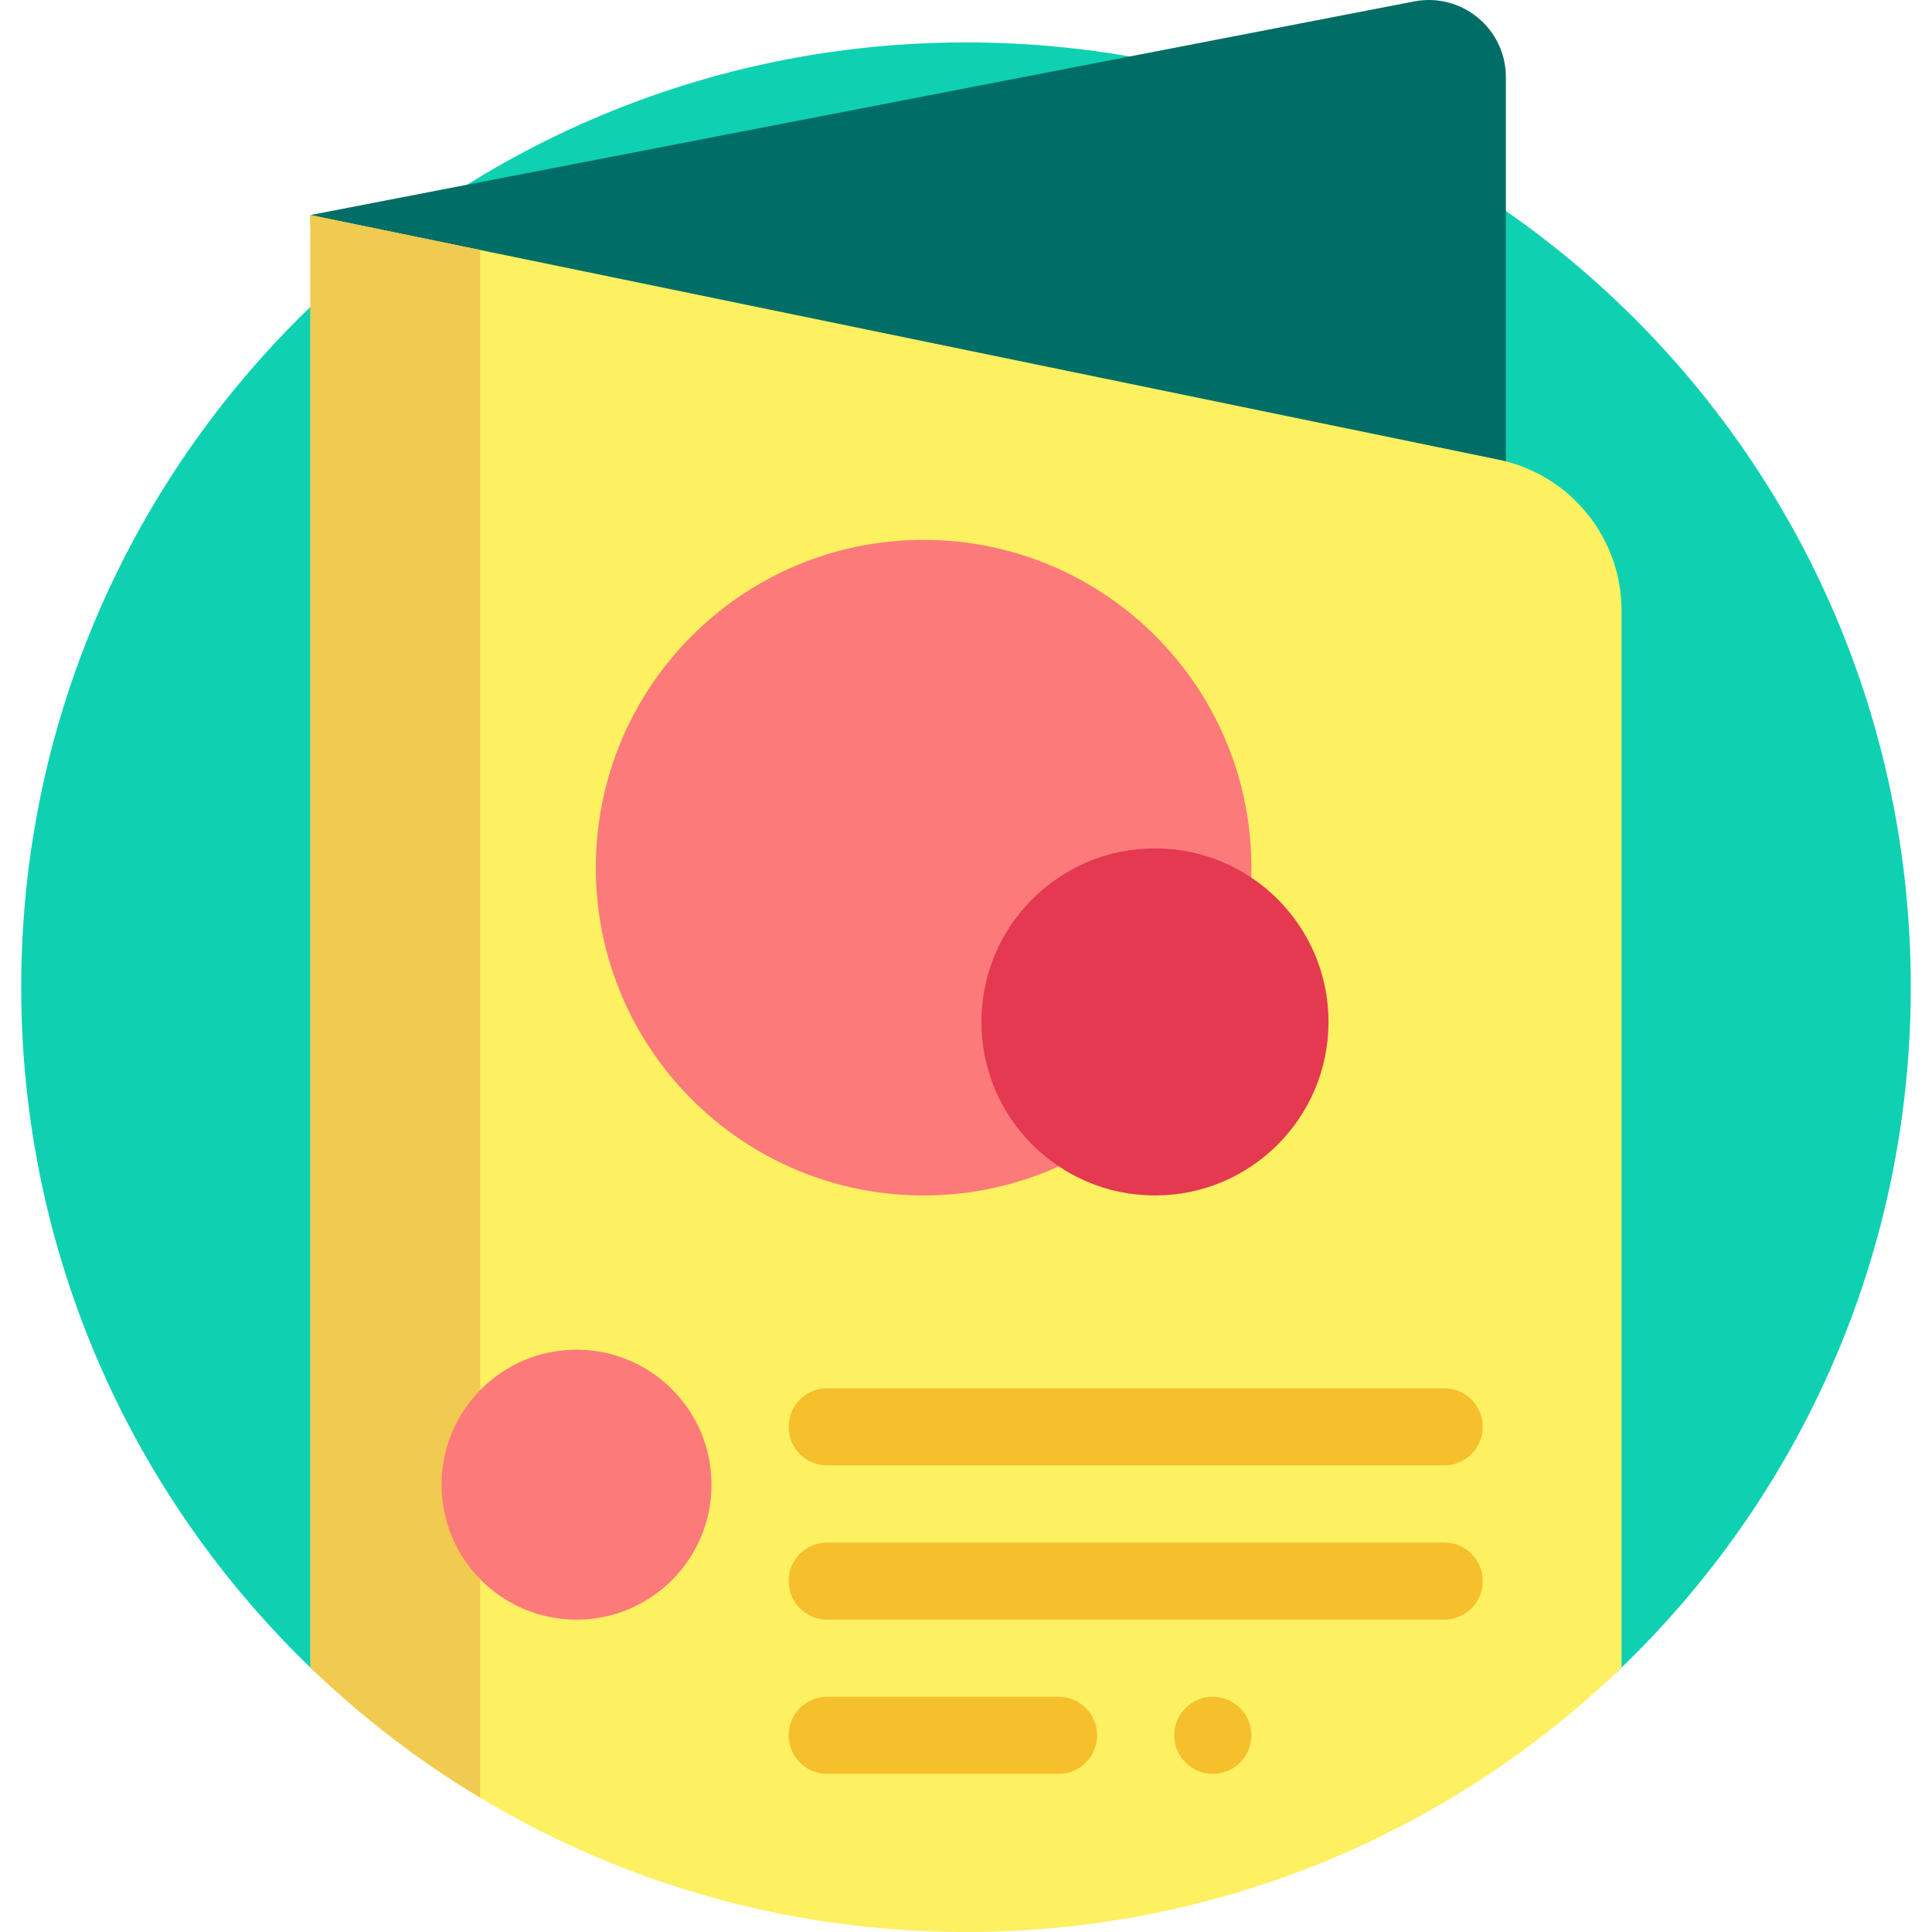
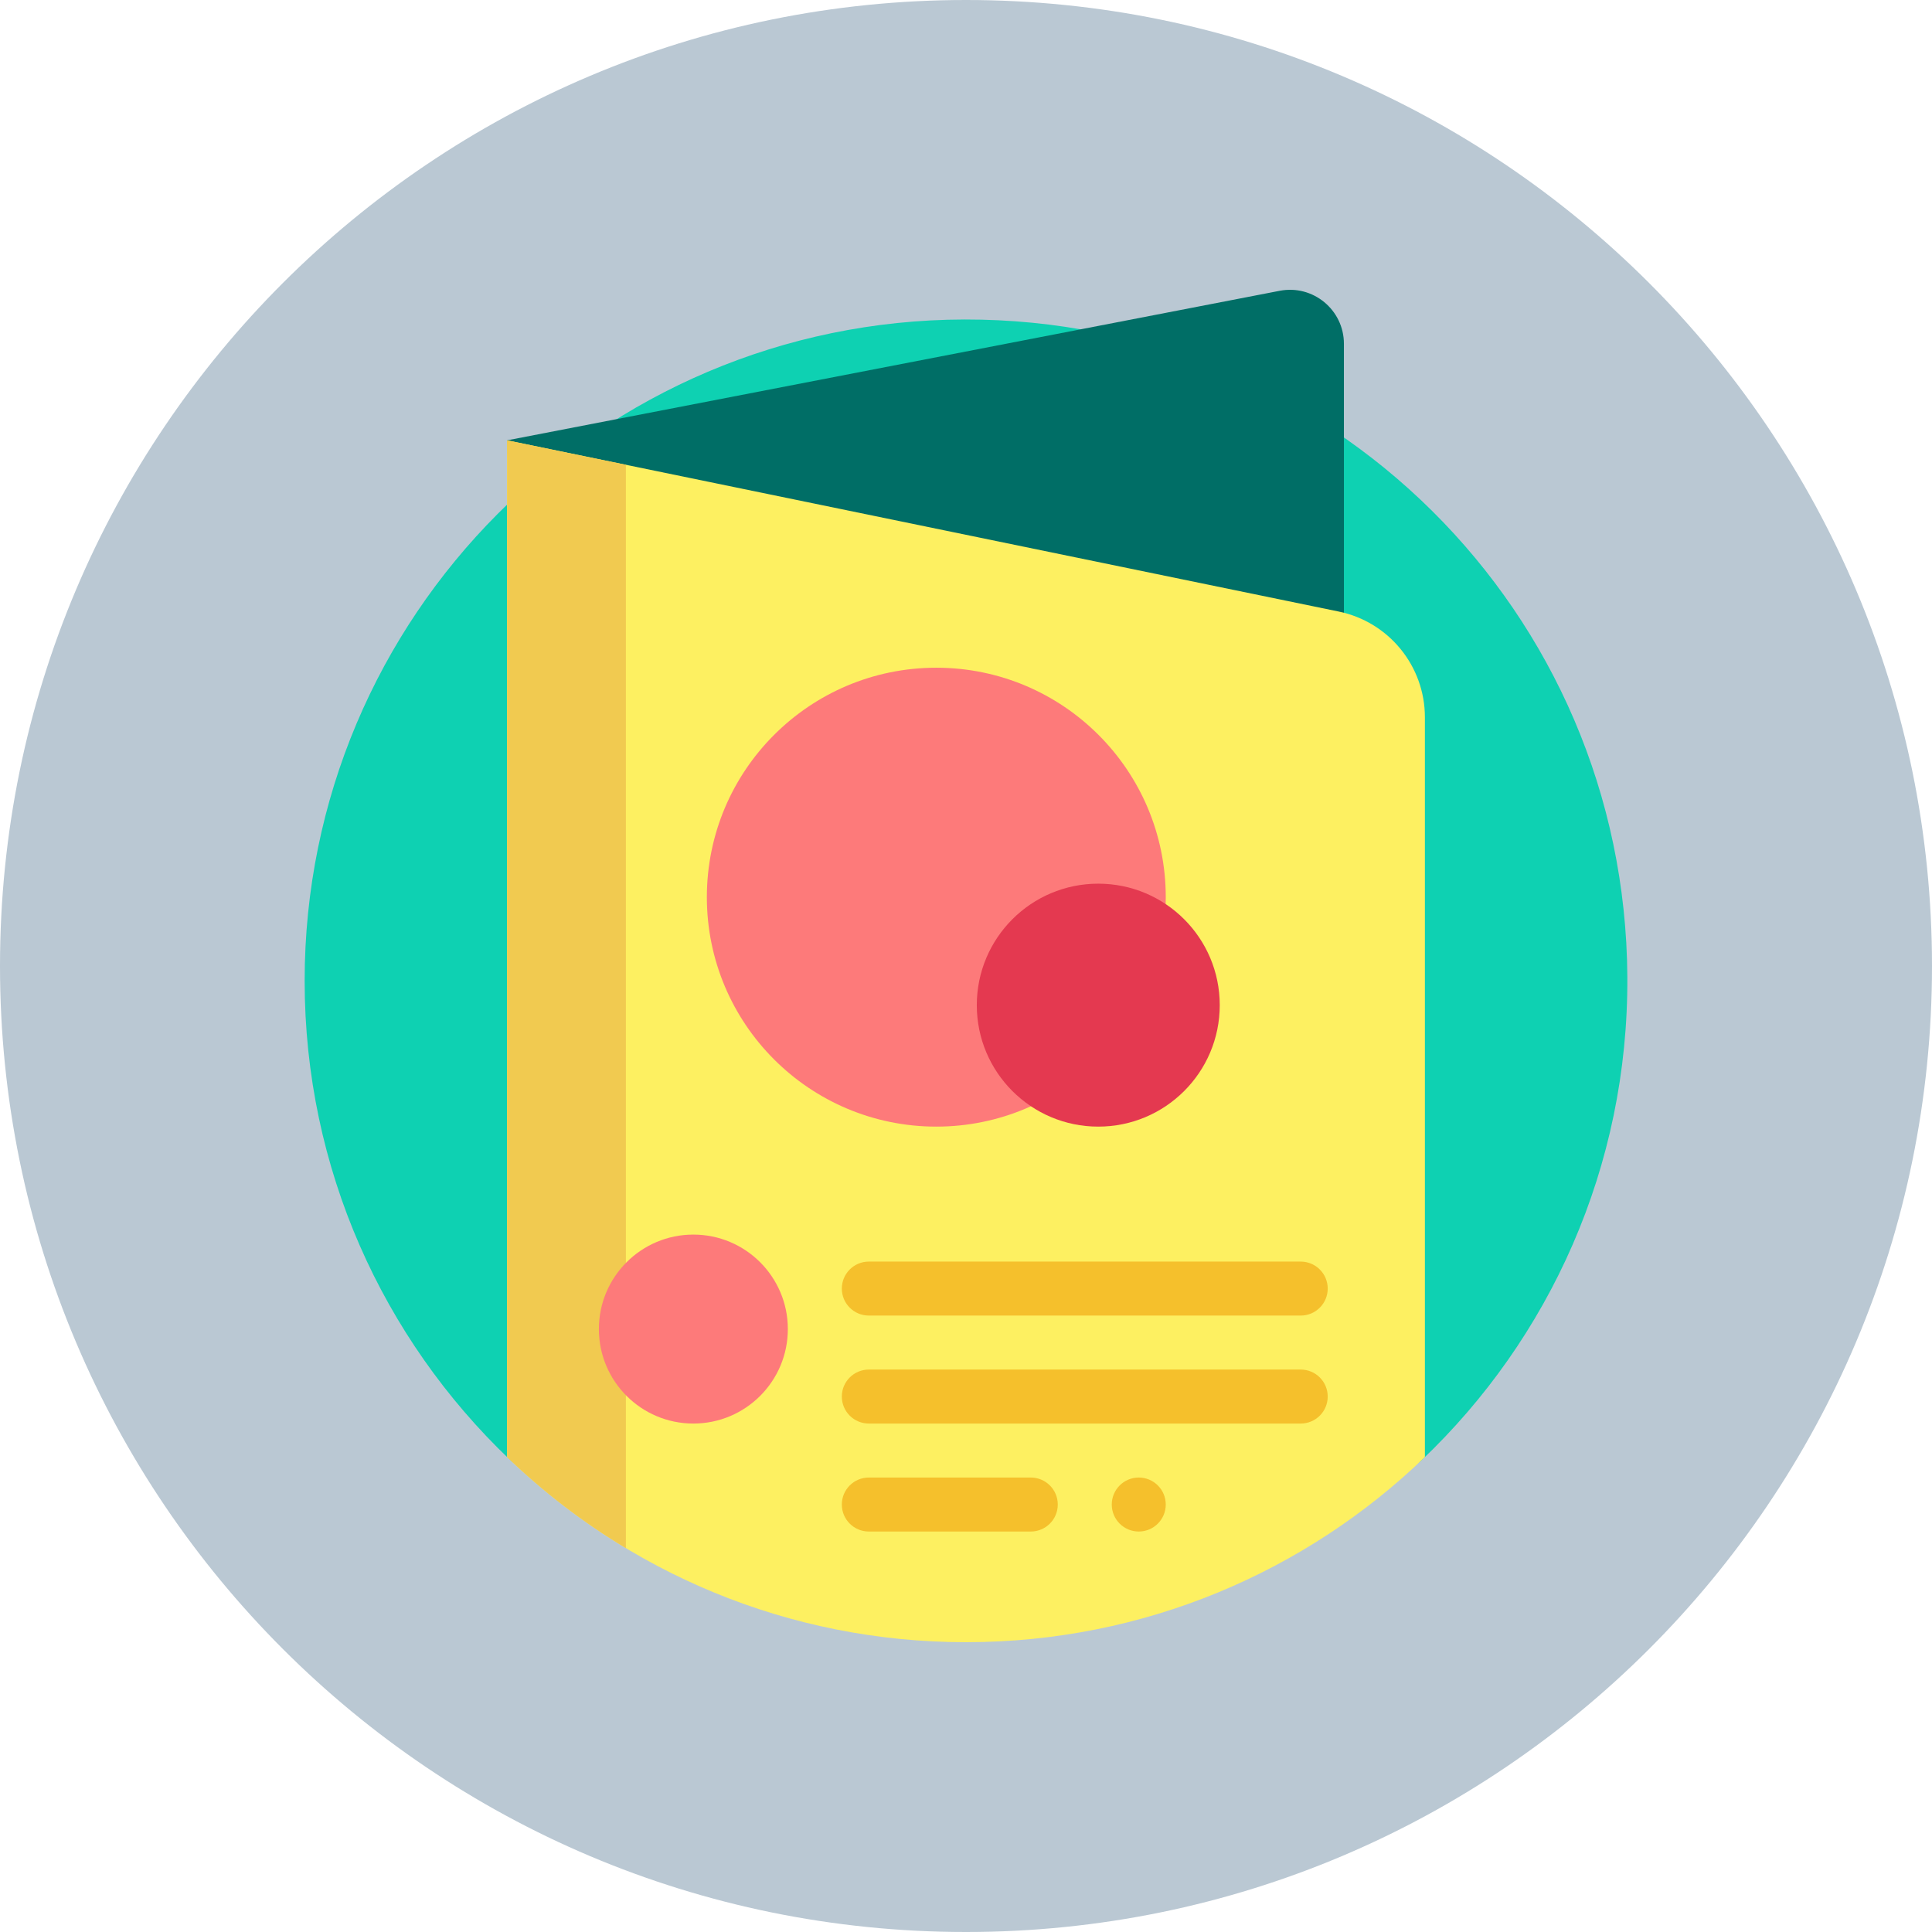
- <svg xmlns="http://www.w3.org/2000/svg" id="Capa_1" enable-background="new 0 0 501 501" height="512" viewBox="0 0 501 501" width="512">
-   <path d="m5.5 256c0-135.134 109.405-244.715 244.472-244.999 135.316-.285 244.735 108.226 245.523 243.54.41 70.452-28.918 134.058-76.165 179.001-3.358 3.194-8.113 4.476-12.634 3.451-48.363-10.968-101.056-16.993-156.196-16.993-54.951 0-107.471 5.984-155.7 16.88-4.841 1.094-9.931-.28-13.52-3.709-46.693-44.61-75.78-107.494-75.78-177.171z" fill="#0ed1b2" />
-   <path d="m360.5 162.333h-173.431c-58.856 0-106.569-47.713-106.569-106.569l286.2-55.393c12.341-2.389 23.8 7.065 23.8 19.636v112.327c0 16.568-13.431 29.999-30 29.999z" fill="#006e66" />
-   <path d="m420.5 158.368v274.055c-44.057 42.463-103.979 68.577-170 68.577s-125.943-26.114-170-68.577v-376.659l308.066 63.425c18.592 3.829 31.934 20.197 31.934 39.179z" fill="#fdf061" />
-   <path d="m124.5 466.159c-15.935-9.574-30.691-20.909-44-33.736v-376.659l44 9.059z" fill="#f1ca50" />
-   <path d="m384.5 370c0 5.523-4.477 10-10 10h-160c-5.523 0-10-4.477-10-10 0-5.523 4.477-10 10-10h160c5.523 0 10 4.477 10 10zm-10 30h-160c-5.523 0-10 4.477-10 10s4.477 10 10 10h160c5.523 0 10-4.477 10-10s-4.477-10-10-10zm-100 40h-60c-5.523 0-10 4.477-10 10 0 5.523 4.477 10 10 10h60c5.523 0 10-4.477 10-10 0-5.523-4.477-10-10-10zm40 0c-5.523 0-10 4.477-10 10 0 5.523 4.477 10 10 10s10-4.477 10-10c0-5.523-4.477-10-10-10z" fill="#f5c02c" />
-   <path d="m184.5 385c0 19.33-15.67 35-35 35s-35-15.67-35-35 15.67-35 35-35 35 15.67 35 35zm55-245c-46.944 0-85 38.056-85 85s38.056 85 85 85 85-38.056 85-85-38.056-85-85-85z" fill="#fd7a7a" />
-   <path d="m344.5 265c0 24.853-20.147 45-45 45s-45-20.147-45-45 20.147-45 45-45 45 20.147 45 45z" fill="#e43950" />
+ <svg xmlns="http://www.w3.org/2000/svg" version="1.1" width="512" height="512" x="0" y="0" viewBox="0 0 501 501" style="enable-background:new 0 0 512 512" xml:space="preserve" class="">
+   <circle r="250.5" cx="250.5" cy="250.5" fill="#bac8d3" shape="circle" />
+   <g transform="matrix(0.7,0,0,0.7,75.15,75.15)">
+     <path d="m5.5 256c0-135.134 109.405-244.715 244.472-244.999 135.316-.285 244.735 108.226 245.523 243.54.41 70.452-28.918 134.058-76.165 179.001-3.358 3.194-8.113 4.476-12.634 3.451-48.363-10.968-101.056-16.993-156.196-16.993-54.951 0-107.471 5.984-155.7 16.88-4.841 1.094-9.931-.28-13.52-3.709-46.693-44.61-75.78-107.494-75.78-177.171z" fill="#0ed1b2" data-original="#0ed1b2" style="" class="" />
+     <path d="m360.5 162.333h-173.431c-58.856 0-106.569-47.713-106.569-106.569l286.2-55.393c12.341-2.389 23.8 7.065 23.8 19.636v112.327c0 16.568-13.431 29.999-30 29.999z" fill="#006e66" data-original="#006e66" style="" class="" />
+     <path d="m420.5 158.368v274.055c-44.057 42.463-103.979 68.577-170 68.577s-125.943-26.114-170-68.577v-376.659l308.066 63.425c18.592 3.829 31.934 20.197 31.934 39.179z" fill="#fdf061" data-original="#fdf061" style="" class="" />
+     <path d="m124.5 466.159c-15.935-9.574-30.691-20.909-44-33.736v-376.659l44 9.059z" fill="#f1ca50" data-original="#f1ca50" style="" />
+     <path d="m384.5 370c0 5.523-4.477 10-10 10h-160c-5.523 0-10-4.477-10-10 0-5.523 4.477-10 10-10h160c5.523 0 10 4.477 10 10zm-10 30h-160c-5.523 0-10 4.477-10 10s4.477 10 10 10h160c5.523 0 10-4.477 10-10s-4.477-10-10-10zm-100 40h-60c-5.523 0-10 4.477-10 10 0 5.523 4.477 10 10 10h60c5.523 0 10-4.477 10-10 0-5.523-4.477-10-10-10zm40 0c-5.523 0-10 4.477-10 10 0 5.523 4.477 10 10 10s10-4.477 10-10c0-5.523-4.477-10-10-10z" fill="#f5c02c" data-original="#f5c02c" style="" class="" />
+     <path d="m184.5 385c0 19.33-15.67 35-35 35s-35-15.67-35-35 15.67-35 35-35 35 15.67 35 35zm55-245c-46.944 0-85 38.056-85 85s38.056 85 85 85 85-38.056 85-85-38.056-85-85-85z" fill="#fd7a7a" data-original="#fd7a7a" style="" class="" />
+     <path d="m344.5 265c0 24.853-20.147 45-45 45s-45-20.147-45-45 20.147-45 45-45 45 20.147 45 45z" fill="#e43950" data-original="#e43950" style="" class="" />
+   </g>
</svg>
